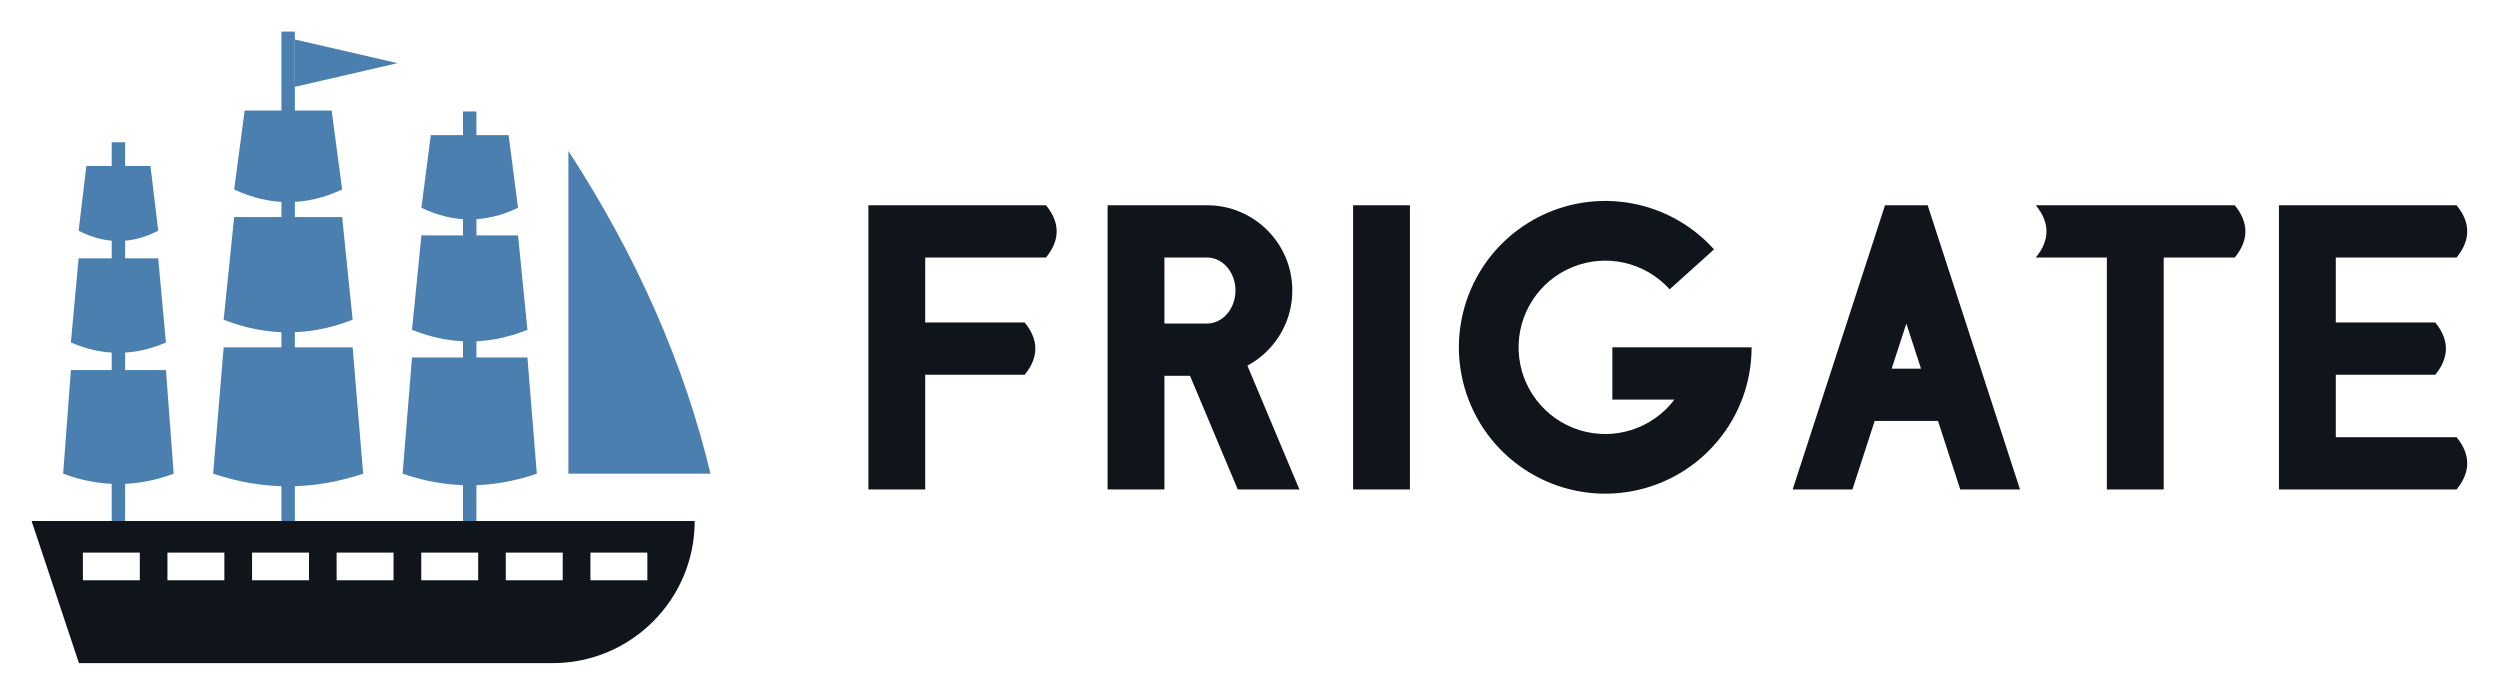
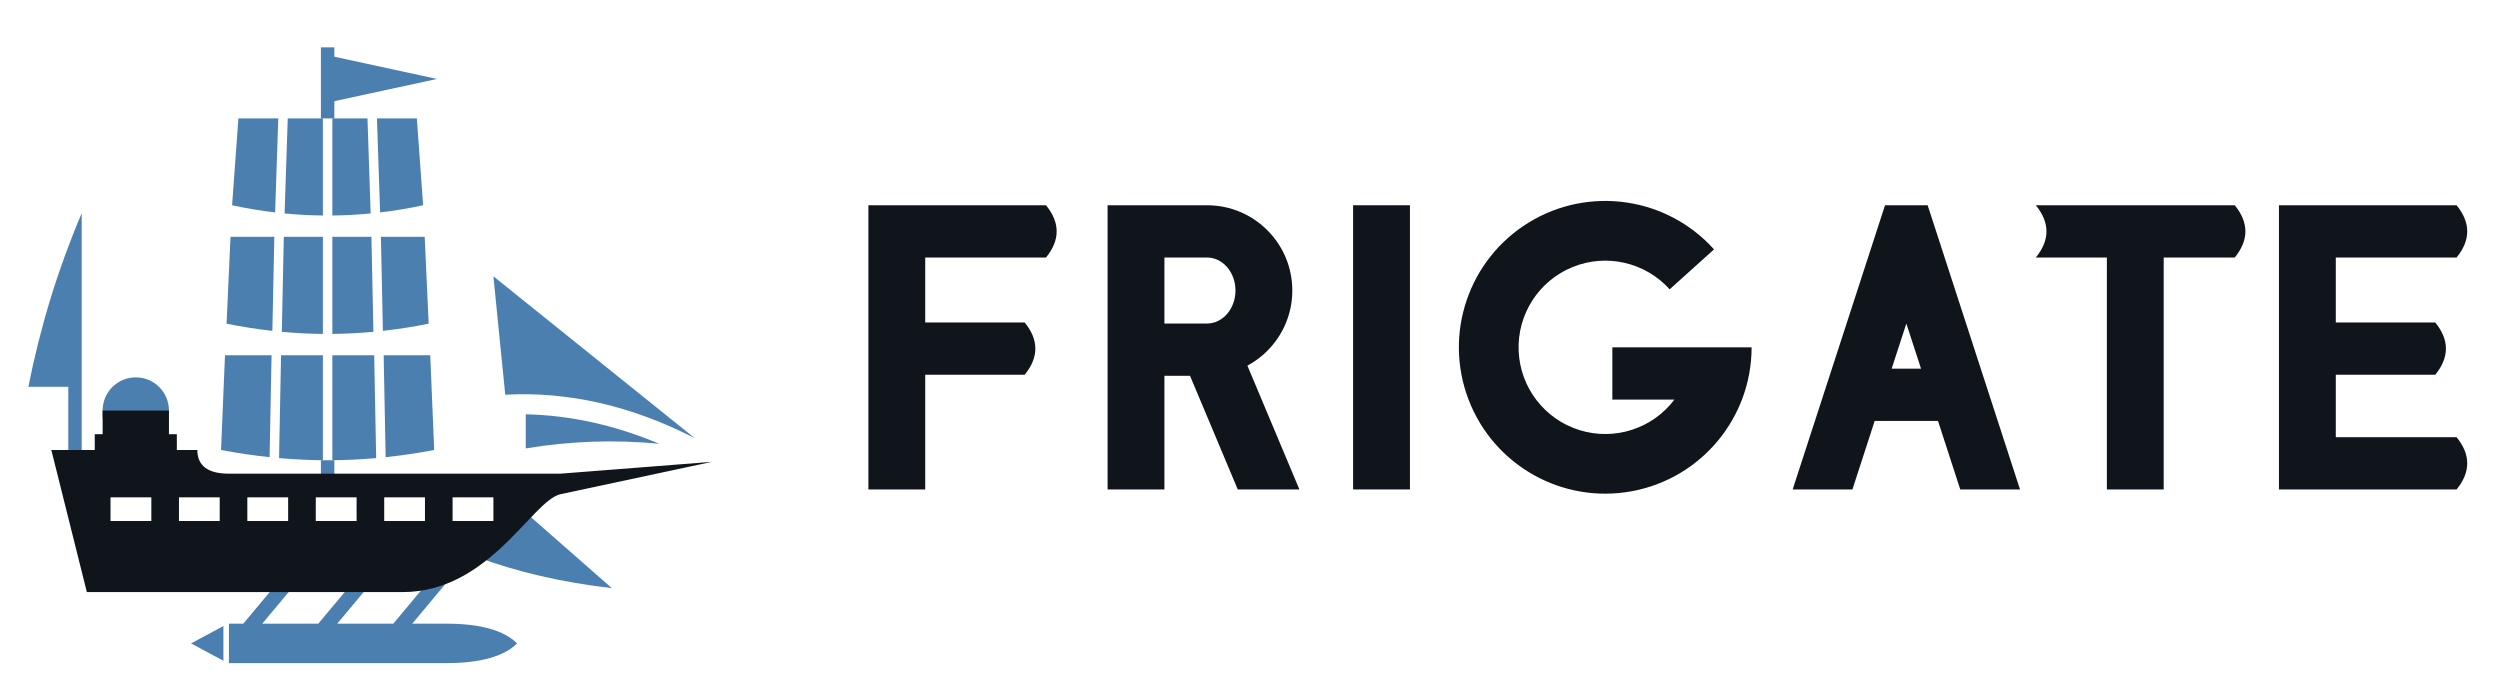
<svg xmlns="http://www.w3.org/2000/svg" viewBox="1 3 316.68 88" role="img">
-   <path fill="#4A7FB0" d="M15.15 21.02h1.7V70h-1.7ZM36.65 7h1.7V70h-1.7ZM59.65 17.12h1.7V70h-1.7Z" />
-   <path fill="#4A7FB0" d="M9.98 49.88H22.02L23 63Q16 65.62 9 63ZM10.96 35.72H21.04L22.02 46.38Q16 49 9.98 46.38ZM11.94 24.02H20.06L21.04 32.22Q16 34.84 10.96 32.22ZM29.33 47H45.67L47 63Q37.5 66.2 28 63ZM30.66 30.5H44.34L45.67 43.5Q37.5 46.7 29.33 43.5ZM31.99 17H43.01L44.34 27Q37.5 30.2 30.66 27ZM53.19 48.28H67.81L69 63Q60.5 65.94 52 63ZM54.38 32.82H66.62L67.81 44.78Q60.5 47.72 53.19 44.78ZM55.57 20.12H65.43L66.62 29.32Q60.5 32.26 54.38 29.32Z" />
-   <path fill="#4A7FB0" d="M73 22.12Q86 42.12 91 63H73ZM38.35 8L51.35 11L38.35 14Z" />
-   <path fill="#10151C" fill-rule="evenodd" d="M5 69H89A18 18 0 0 1 71 87H11ZM11.5 73h7.21v3.5h-7.21ZM22.21 73h7.21v3.5h-7.21ZM32.93 73h7.21v3.5h-7.21ZM43.64 73h7.21v3.5h-7.21ZM54.36 73h7.21v3.5h-7.21ZM65.07 73h7.21v3.5h-7.21ZM75.79 73h7.21v3.5h-7.21Z" />
+   <path fill="#4A7FB0" d="M41.65 64H43.35V61.3H41.65ZM41.65 18H43.35V9H41.65Z" />
+   <path fill="#4A7FB0" d="M29.5 48H35.4L35.15 60.91Q32.08 60.59 29 60ZM36.6 48H41.9V61.3Q39.12 61.27 36.35 61.03ZM43.1 48H48.4L48.65 61.03Q45.88 61.27 43.1 61.3ZM49.6 48H55.5L56 60Q52.92 60.59 49.85 60.91ZM30.2 33H35.75L35.5 44.91Q32.6 44.59 29.7 44ZM36.95 33H41.9V45.3Q39.3 45.27 36.7 45.03ZM43.1 33H48.05L48.3 45.03Q45.7 45.27 43.1 45.3ZM49.25 33H54.8L55.3 44Q52.4 44.59 49.5 44.91ZM31.2 18H36.25L35.85 29.91Q33.12 29.59 30.4 29ZM37.45 18H41.9V30.3Q39.48 30.27 37.05 30.04ZM43.1 18H47.55L47.95 30.04Q45.53 30.27 43.1 30.3ZM48.75 18H53.8L54.6 29Q51.88 29.59 49.15 29.91Z" />
+   <path fill="#4A7FB0" d="M63.5 38L89 58.5Q77 52.35 65 53ZM67.6 55.48Q76.05 55.66 84.5 59.21Q76.05 58.4 67.6 59.8ZM11.35 30V61H9.65V52H4.6Q6.83 40.64 11.35 30ZM42.5 10L56.35 13L42.5 16ZM14 56V55A4.2 4.2 0 0 1 22.4 55V56Z" />
+   <path fill="#4A7FB0" d="M36 77H38.4L33.8 82.5H31.4ZM45.5 77H47.9L43.3 82.5H40.9ZM55 77H57.4L52.8 82.5H50.4ZM30 82H57.5Q63.98 82 66.5 84.5Q63.98 87 57.5 87H30ZM29.3 82.3V86.7L25.2 84.5ZM67.47 67.82L78.5 77.5Q69 76.4 61.38 73.54Z" />
+   <path fill="#10151C" fill-rule="evenodd" d="M7.5 60H13V58H14V55H22.4V58H23.4V60H26Q26 63 30 63H72L91.2 61.5L72 65.6C68.4 66.4 63 78 52 78H12ZM15 66H20.17V69H15ZM23.67 66H28.83V69H23.67ZM32.33 66H37.5V69H32.33ZM41 66H46.17V69H41ZM49.67 66H54.83V69H49.67ZM58.33 66H63.5V69H58.33Z" />
  <g fill="#10151C">
    <path d="M111 29H133.5Q136.2 32.31 133.5 35.62H118.2V43.85H130.8Q133.5 47.16 130.8 50.47H118.2V65H111Z" />
    <path d="M141.3 29H153.9A10.8 10.8 0 0 1 153.9 50.6H148.5V65H141.3ZM148.5 35.62V43.98H153.9A3.6 4.18 0 0 0 153.9 35.62ZM148.96 43.98H156.77L165.6 65H157.79Z" />
    <path d="M172.4 29H179.6V65H172.4Z" />
    <path d="M218.12 34.59A18.54 18.54 0 1 0 222.88 47H205.24V53.62H213.1A10.98 10.98 0 1 1 212.5 39.65Z" />
    <path d="M228.08 65L239.78 29H245.18L256.88 65H249.31L246.49 56.32H238.47L235.65 65ZM242.48 43.99L240.62 49.7H244.34Z" />
    <path d="M258.88 29H284.08Q286.78 32.31 284.08 35.62H275.08V65H267.88V35.62H258.88Q261.58 32.31 258.88 29Z" />
    <path d="M289.68 29H312.18Q314.88 32.31 312.18 35.62H296.88V43.85H309.48Q312.18 47.16 309.48 50.47H296.88V58.38H312.18Q314.88 61.69 312.18 65H289.68Z" />
  </g>
</svg>
